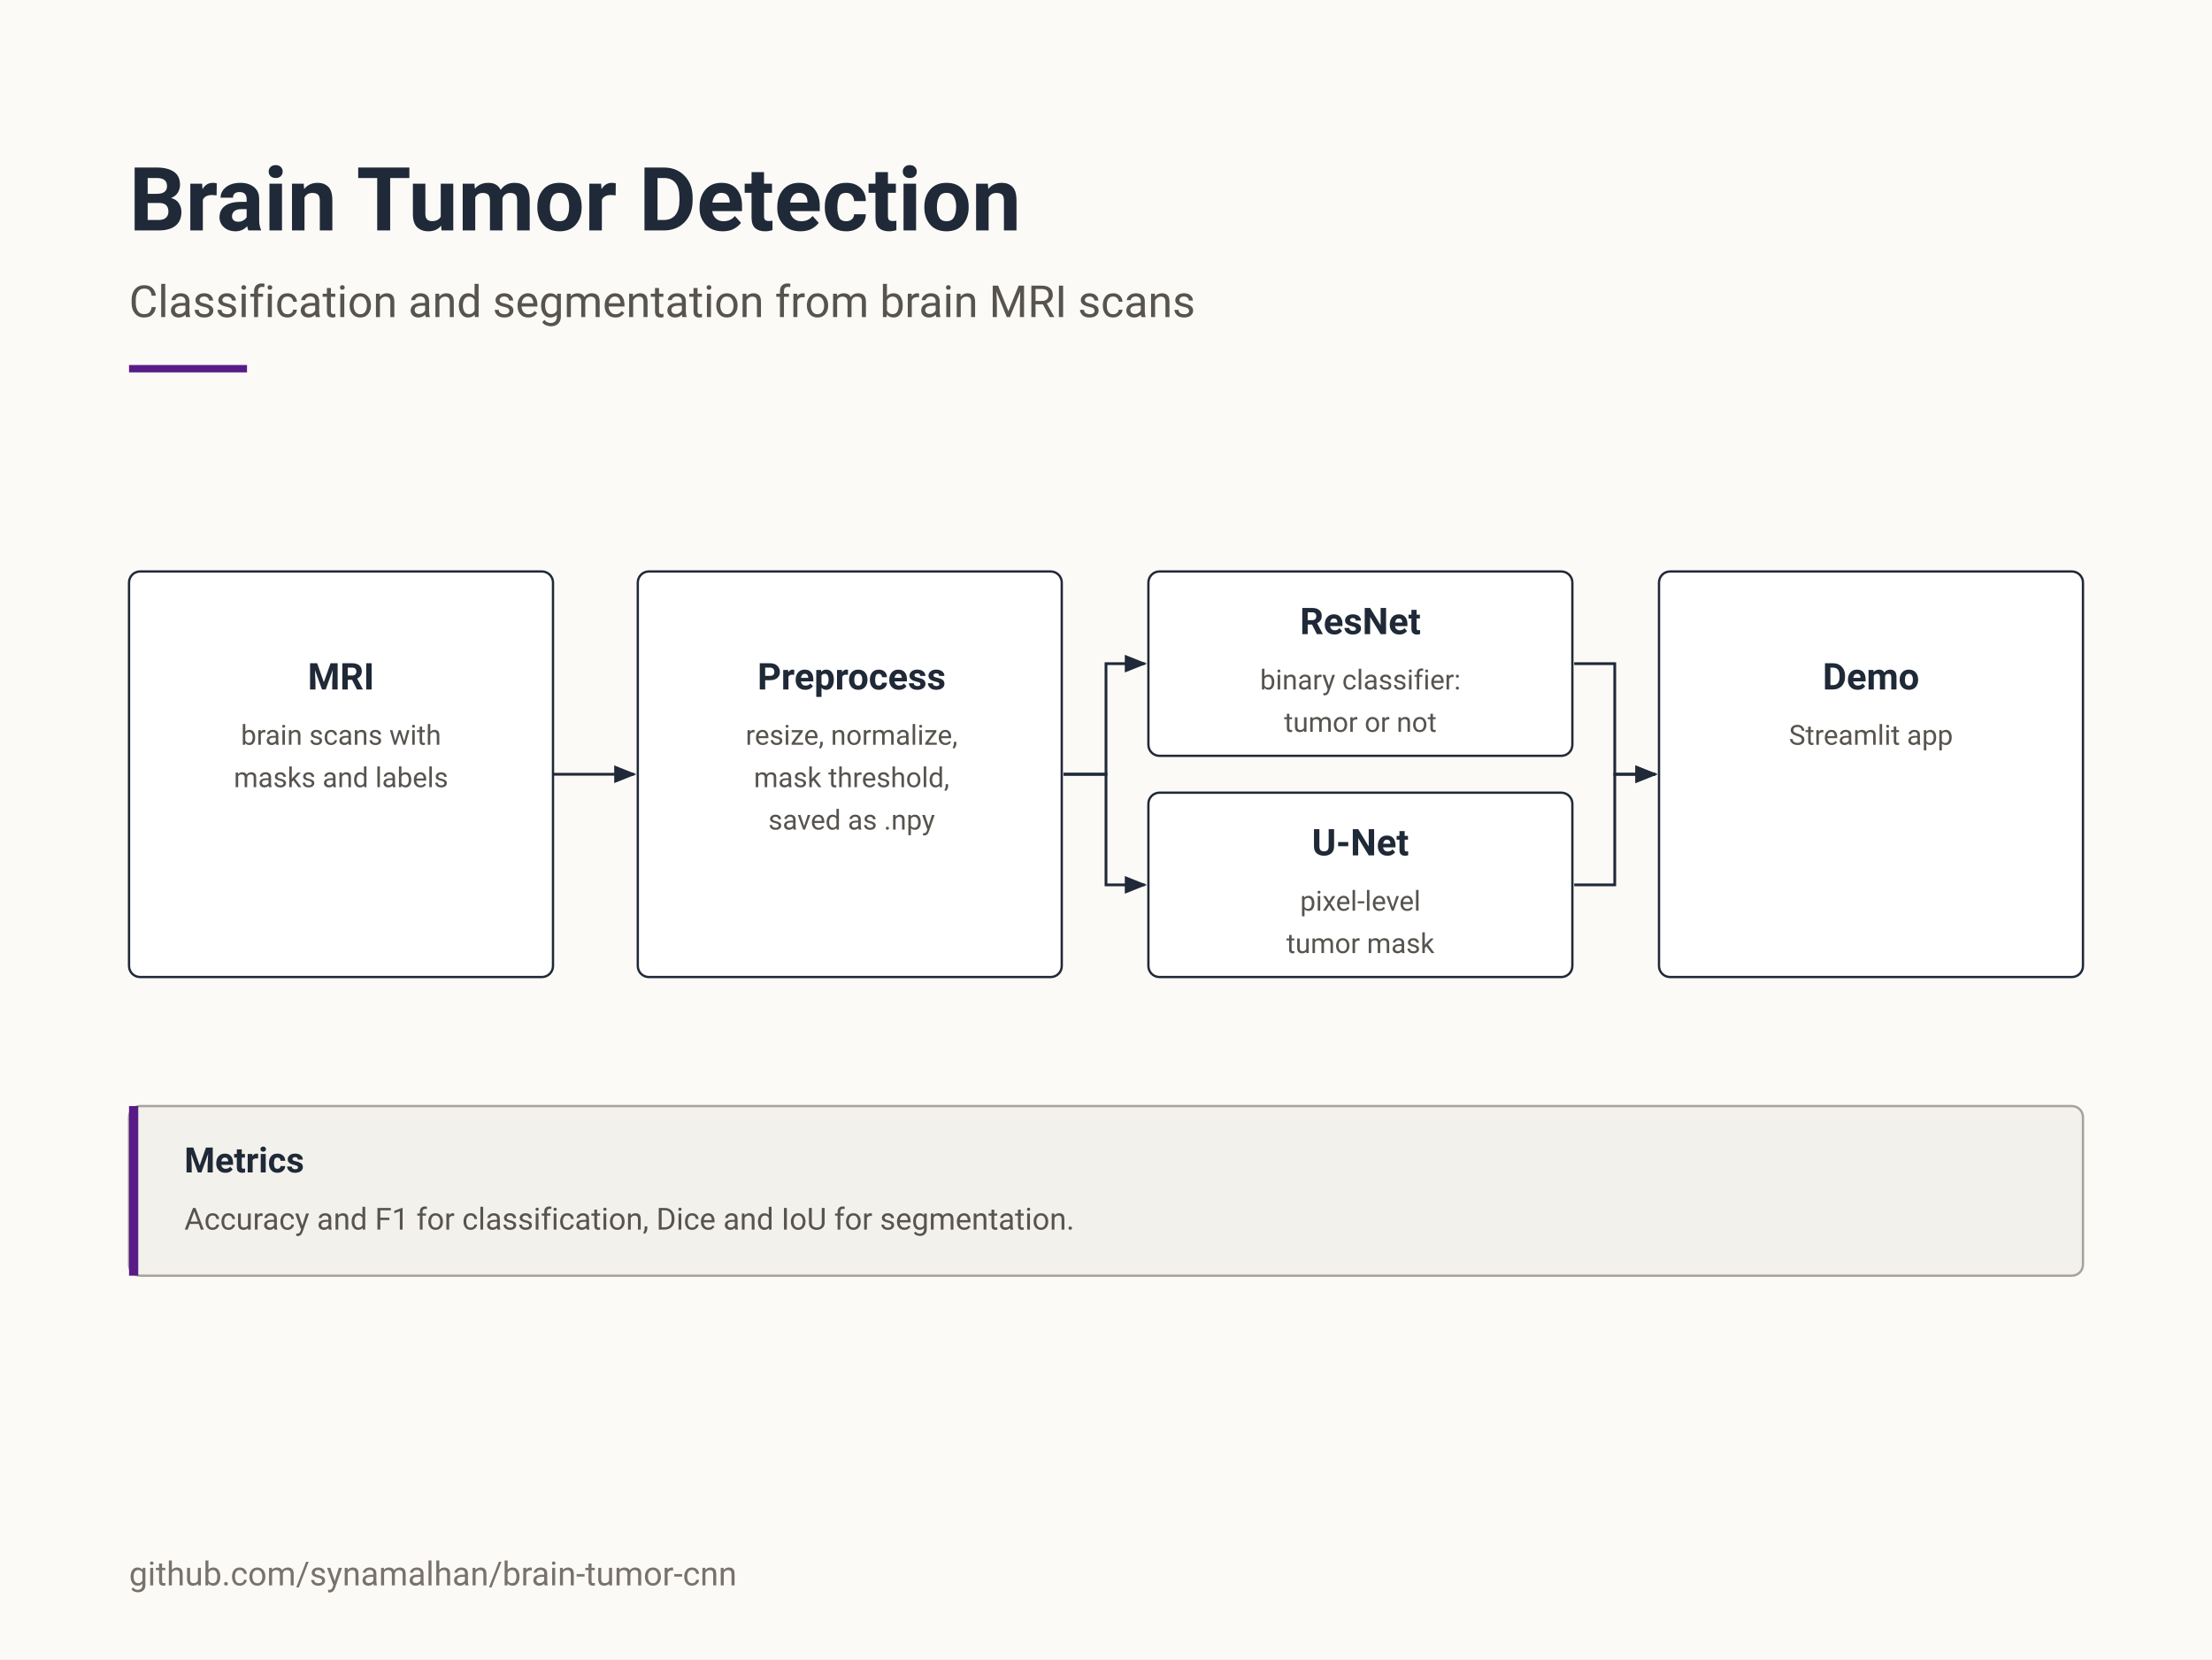
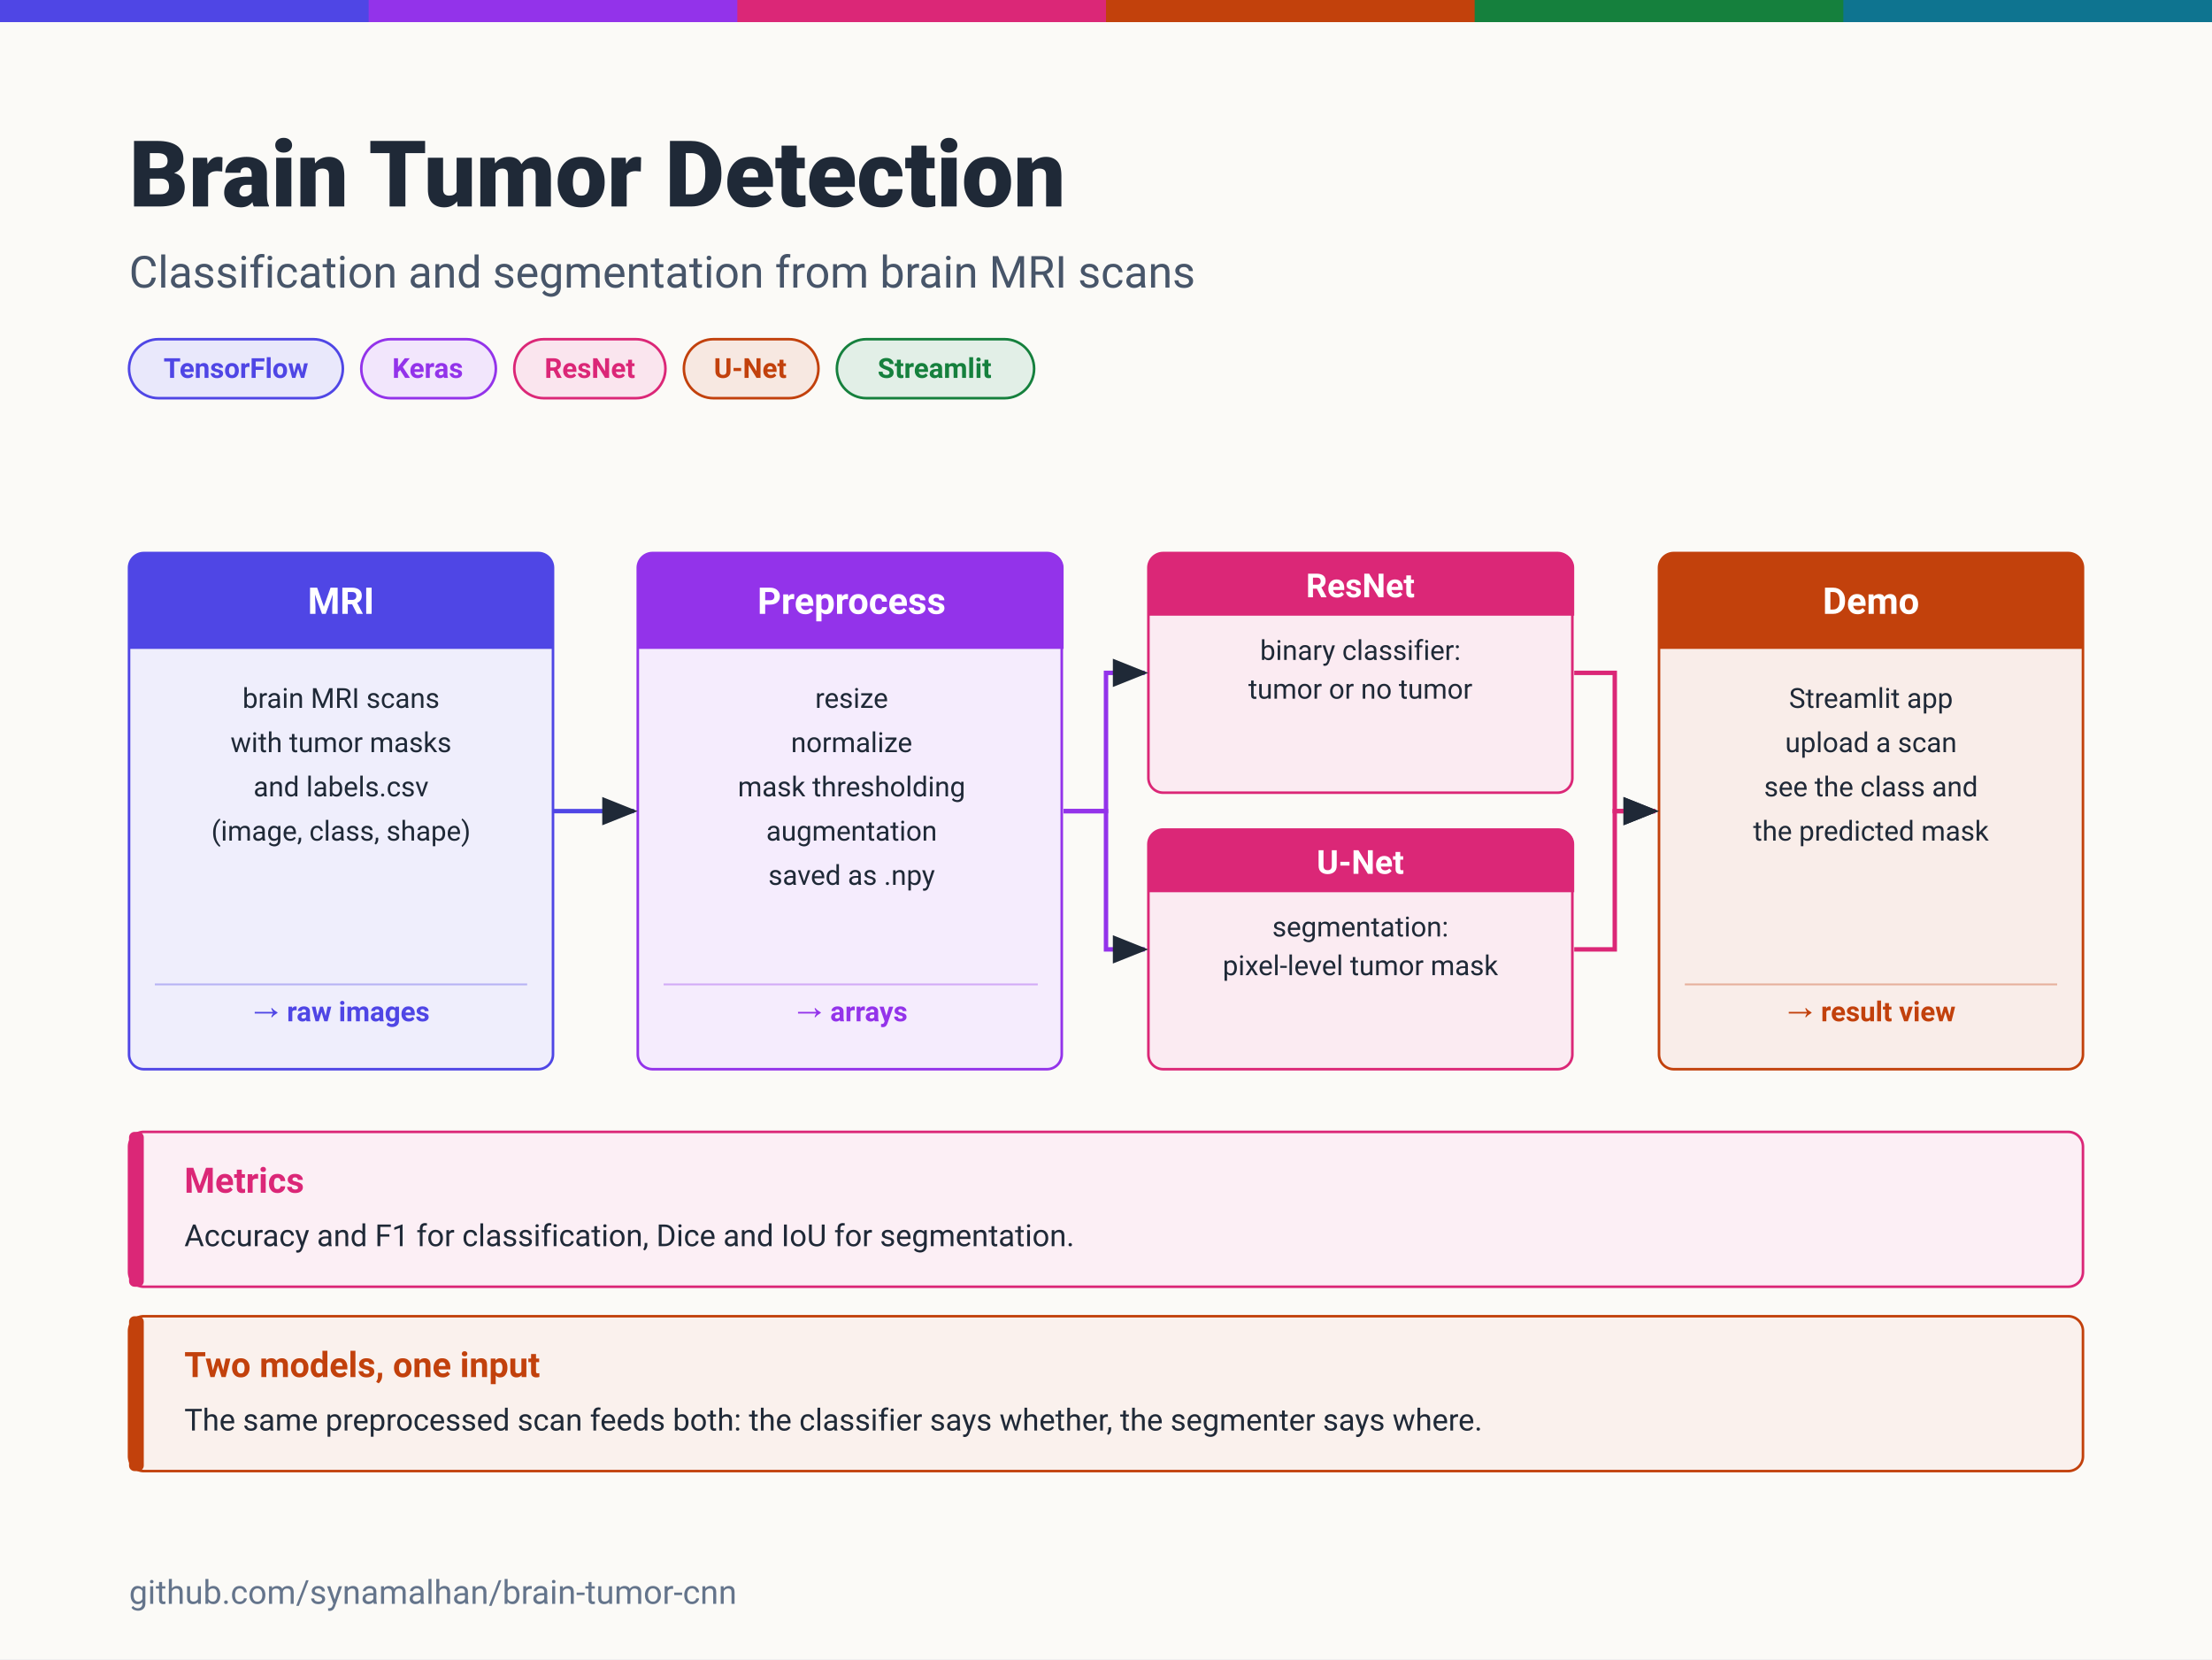
<svg xmlns="http://www.w3.org/2000/svg" viewBox="0 0 1200 900" width="1200" height="900" role="img" aria-labelledby="t">
  <defs>
    <marker id="a" viewBox="0 0 10 10" refX="9" refY="5" markerWidth="8" markerHeight="8" orient="auto">
      <path d="M0 1L10 5L0 9z" fill="#1f2937" />
    </marker>
  </defs>
  <rect width="1200" height="900" fill="#fbfaf7" />
-   <text x="70" y="125" font-family="system-ui,-apple-system,'Segoe UI',Roboto,Helvetica,Arial,sans-serif" font-size="48" font-weight="700" fill="#1f2937">Brain Tumor Detection</text>
-   <text x="70" y="172" font-family="system-ui,-apple-system,'Segoe UI',Roboto,Helvetica,Arial,sans-serif" font-size="24" fill="#57534e">Classification and segmentation from brain MRI scans</text>
-   <rect x="70" y="198" width="64" height="4" fill="#581c87" />
-   <rect x="70" y="310" width="230" height="220" rx="6" fill="#ffffff" stroke="#1f2937" stroke-width="1.25" />
-   <text x="185" y="374" text-anchor="middle" font-family="system-ui,-apple-system,'Segoe UI',Roboto,Helvetica,Arial,sans-serif" font-size="20" font-weight="700" fill="#1f2937">MRI</text>
-   <text x="185" y="404" text-anchor="middle" font-family="system-ui,-apple-system,'Segoe UI',Roboto,Helvetica,Arial,sans-serif" font-size="15" fill="#57534e">brain scans with</text>
-   <text x="185" y="427" text-anchor="middle" font-family="system-ui,-apple-system,'Segoe UI',Roboto,Helvetica,Arial,sans-serif" font-size="15" fill="#57534e">masks and labels</text>
-   <rect x="346" y="310" width="230" height="220" rx="6" fill="#ffffff" stroke="#1f2937" stroke-width="1.25" />
-   <text x="462" y="374" text-anchor="middle" font-family="system-ui,-apple-system,'Segoe UI',Roboto,Helvetica,Arial,sans-serif" font-size="20" font-weight="700" fill="#1f2937">Preprocess</text>
-   <text x="462" y="404" text-anchor="middle" font-family="system-ui,-apple-system,'Segoe UI',Roboto,Helvetica,Arial,sans-serif" font-size="15" fill="#57534e">resize, normalize,</text>
-   <text x="462" y="427" text-anchor="middle" font-family="system-ui,-apple-system,'Segoe UI',Roboto,Helvetica,Arial,sans-serif" font-size="15" fill="#57534e">mask threshold,</text>
-   <text x="462" y="450" text-anchor="middle" font-family="system-ui,-apple-system,'Segoe UI',Roboto,Helvetica,Arial,sans-serif" font-size="15" fill="#57534e">saved as .npy</text>
-   <rect x="623" y="310" width="230" height="100" rx="6" fill="#ffffff" stroke="#1f2937" stroke-width="1.25" />
-   <text x="738" y="344" text-anchor="middle" font-family="system-ui,-apple-system,'Segoe UI',Roboto,Helvetica,Arial,sans-serif" font-size="20" font-weight="700" fill="#1f2937">ResNet</text>
-   <text x="738" y="374" text-anchor="middle" font-family="system-ui,-apple-system,'Segoe UI',Roboto,Helvetica,Arial,sans-serif" font-size="15" fill="#57534e">binary classifier:</text>
-   <text x="738" y="397" text-anchor="middle" font-family="system-ui,-apple-system,'Segoe UI',Roboto,Helvetica,Arial,sans-serif" font-size="15" fill="#57534e">tumor or not</text>
-   <rect x="623" y="430" width="230" height="100" rx="6" fill="#ffffff" stroke="#1f2937" stroke-width="1.25" />
-   <text x="738" y="464" text-anchor="middle" font-family="system-ui,-apple-system,'Segoe UI',Roboto,Helvetica,Arial,sans-serif" font-size="20" font-weight="700" fill="#1f2937">U-Net</text>
-   <text x="738" y="494" text-anchor="middle" font-family="system-ui,-apple-system,'Segoe UI',Roboto,Helvetica,Arial,sans-serif" font-size="15" fill="#57534e">pixel-level</text>
-   <text x="738" y="517" text-anchor="middle" font-family="system-ui,-apple-system,'Segoe UI',Roboto,Helvetica,Arial,sans-serif" font-size="15" fill="#57534e">tumor mask</text>
-   <rect x="900" y="310" width="230" height="220" rx="6" fill="#ffffff" stroke="#1f2937" stroke-width="1.25" />
-   <text x="1015" y="374" text-anchor="middle" font-family="system-ui,-apple-system,'Segoe UI',Roboto,Helvetica,Arial,sans-serif" font-size="20" font-weight="700" fill="#1f2937">Demo</text>
-   <text x="1015" y="404" text-anchor="middle" font-family="system-ui,-apple-system,'Segoe UI',Roboto,Helvetica,Arial,sans-serif" font-size="15" fill="#57534e">Streamlit app</text>
-   <path d="M300 420 H344" fill="none" stroke="#1f2937" stroke-width="1.5" marker-end="url(#a)" />
-   <path d="M577 420 H600 V360 H621" fill="none" stroke="#1f2937" stroke-width="1.5" marker-end="url(#a)" />
-   <path d="M577 420 H600 V480 H621" fill="none" stroke="#1f2937" stroke-width="1.5" marker-end="url(#a)" />
-   <path d="M854 360 H876 V420 H898" fill="none" stroke="#1f2937" stroke-width="1.5" marker-end="url(#a)" />
-   <path d="M854 480 H876 V420 H898" fill="none" stroke="#1f2937" stroke-width="1.5" marker-end="url(#a)" />
-   <rect x="70" y="600" width="1060" height="92" rx="6" fill="#f3f1ec" stroke="#a8a29e" stroke-width="1.25" />
-   <rect x="70" y="600" width="5" height="92" fill="#581c87" />
-   <text x="100" y="636" font-family="system-ui,-apple-system,'Segoe UI',Roboto,Helvetica,Arial,sans-serif" font-size="19" font-weight="700" fill="#1f2937">Metrics</text>
-   <text x="100" y="667" font-family="system-ui,-apple-system,'Segoe UI',Roboto,Helvetica,Arial,sans-serif" font-size="16.5" fill="#57534e">Accuracy and F1 for classification, Dice and IoU for segmentation.</text>
-   <text x="70" y="860" font-family="system-ui,-apple-system,'Segoe UI',Roboto,Helvetica,Arial,sans-serif" font-size="18" fill="#78716c">github.com/synamalhan/brain-tumor-cnn</text>
+   <rect x="0" y="0" width="201" height="12" fill="#4f46e5" />
+   <rect x="200" y="0" width="201" height="12" fill="#9333ea" />
+   <rect x="400" y="0" width="201" height="12" fill="#db2777" />
+   <rect x="600" y="0" width="201" height="12" fill="#c2410c" />
+   <rect x="800" y="0" width="201" height="12" fill="#15803d" />
+   <rect x="1000" y="0" width="201" height="12" fill="#0e7490" />
+   <text x="70" y="112" font-family="system-ui,-apple-system,'Segoe UI',Roboto,Helvetica,Arial,sans-serif" font-size="50" font-weight="800" fill="#1f2937">Brain Tumor Detection</text>
+   <text x="70" y="156" font-family="system-ui,-apple-system,'Segoe UI',Roboto,Helvetica,Arial,sans-serif" font-size="24" fill="#475569">Classification and segmentation from brain MRI scans</text>
+   <rect x="70" y="184" width="116" height="32" rx="16" fill="#e9e8fb" stroke="#4f46e5" stroke-width="1.4" />
+   <text x="128" y="205" text-anchor="middle" font-family="system-ui,-apple-system,'Segoe UI',Roboto,Helvetica,Arial,sans-serif" font-size="15" font-weight="600" fill="#4f46e5">TensorFlow</text>
+   <rect x="196" y="184" width="73" height="32" rx="16" fill="#f2e6fc" stroke="#9333ea" stroke-width="1.4" />
+   <text x="232" y="205" text-anchor="middle" font-family="system-ui,-apple-system,'Segoe UI',Roboto,Helvetica,Arial,sans-serif" font-size="15" font-weight="600" fill="#9333ea">Keras</text>
+   <rect x="279" y="184" width="82" height="32" rx="16" fill="#fae5ee" stroke="#db2777" stroke-width="1.4" />
+   <text x="320" y="205" text-anchor="middle" font-family="system-ui,-apple-system,'Segoe UI',Roboto,Helvetica,Arial,sans-serif" font-size="15" font-weight="600" fill="#db2777">ResNet</text>
+   <rect x="371" y="184" width="73" height="32" rx="16" fill="#f7e8e1" stroke="#c2410c" stroke-width="1.4" />
+   <text x="407" y="205" text-anchor="middle" font-family="system-ui,-apple-system,'Segoe UI',Roboto,Helvetica,Arial,sans-serif" font-size="15" font-weight="600" fill="#c2410c">U-Net</text>
+   <rect x="454" y="184" width="107" height="32" rx="16" fill="#e2efe7" stroke="#15803d" stroke-width="1.4" />
+   <text x="507" y="205" text-anchor="middle" font-family="system-ui,-apple-system,'Segoe UI',Roboto,Helvetica,Arial,sans-serif" font-size="15" font-weight="600" fill="#15803d">Streamlit</text>
+   <rect x="70" y="300" width="230" height="280" rx="8" fill="#efeefc" stroke="#4f46e5" stroke-width="1.4" />
+   <path d="M70 352 V308 a8 8 0 0 1 8 -8 H292 a8 8 0 0 1 8 8 V352 Z" fill="#4f46e5" />
+   <text x="185" y="333" text-anchor="middle" font-family="system-ui,-apple-system,'Segoe UI',Roboto,Helvetica,Arial,sans-serif" font-size="20" font-weight="700" fill="#fff">MRI</text>
+   <text x="185" y="384" text-anchor="middle" font-family="system-ui,-apple-system,'Segoe UI',Roboto,Helvetica,Arial,sans-serif" font-size="15" fill="#1f2937">brain MRI scans</text>
+   <text x="185" y="408" text-anchor="middle" font-family="system-ui,-apple-system,'Segoe UI',Roboto,Helvetica,Arial,sans-serif" font-size="15" fill="#1f2937">with tumor masks</text>
+   <text x="185" y="432" text-anchor="middle" font-family="system-ui,-apple-system,'Segoe UI',Roboto,Helvetica,Arial,sans-serif" font-size="15" fill="#1f2937">and labels.csv</text>
+   <text x="185" y="456" text-anchor="middle" font-family="system-ui,-apple-system,'Segoe UI',Roboto,Helvetica,Arial,sans-serif" font-size="15" fill="#1f2937">(image, class, shape)</text>
+   <line x1="84" x2="286" y1="534" y2="534" stroke="#4f46e5" stroke-opacity=".35" />
+   <text x="185" y="554" text-anchor="middle" font-family="system-ui,-apple-system,'Segoe UI',Roboto,Helvetica,Arial,sans-serif" font-size="15" font-weight="700" fill="#4f46e5">→ raw images</text>
+   <rect x="346" y="300" width="230" height="280" rx="8" fill="#f5ecfd" stroke="#9333ea" stroke-width="1.4" />
+   <path d="M346 352 V308 a8 8 0 0 1 8 -8 H569 a8 8 0 0 1 8 8 V352 Z" fill="#9333ea" />
+   <text x="462" y="333" text-anchor="middle" font-family="system-ui,-apple-system,'Segoe UI',Roboto,Helvetica,Arial,sans-serif" font-size="20" font-weight="700" fill="#fff">Preprocess</text>
+   <text x="462" y="384" text-anchor="middle" font-family="system-ui,-apple-system,'Segoe UI',Roboto,Helvetica,Arial,sans-serif" font-size="15" fill="#1f2937">resize</text>
+   <text x="462" y="408" text-anchor="middle" font-family="system-ui,-apple-system,'Segoe UI',Roboto,Helvetica,Arial,sans-serif" font-size="15" fill="#1f2937">normalize</text>
+   <text x="462" y="432" text-anchor="middle" font-family="system-ui,-apple-system,'Segoe UI',Roboto,Helvetica,Arial,sans-serif" font-size="15" fill="#1f2937">mask thresholding</text>
+   <text x="462" y="456" text-anchor="middle" font-family="system-ui,-apple-system,'Segoe UI',Roboto,Helvetica,Arial,sans-serif" font-size="15" fill="#1f2937">augmentation</text>
+   <text x="462" y="480" text-anchor="middle" font-family="system-ui,-apple-system,'Segoe UI',Roboto,Helvetica,Arial,sans-serif" font-size="15" fill="#1f2937">saved as .npy</text>
+   <line x1="360" x2="563" y1="534" y2="534" stroke="#9333ea" stroke-opacity=".35" />
+   <text x="462" y="554" text-anchor="middle" font-family="system-ui,-apple-system,'Segoe UI',Roboto,Helvetica,Arial,sans-serif" font-size="15" font-weight="700" fill="#9333ea">→ arrays</text>
+   <rect x="623" y="300" width="230" height="130" rx="8" fill="#fbebf2" stroke="#db2777" stroke-width="1.4" />
+   <path d="M623 334 V308 a8 8 0 0 1 8 -8 H846 a8 8 0 0 1 8 8 V334 Z" fill="#db2777" />
+   <text x="738" y="324" text-anchor="middle" font-family="system-ui,-apple-system,'Segoe UI',Roboto,Helvetica,Arial,sans-serif" font-size="18" font-weight="700" fill="#fff">ResNet</text>
+   <text x="738" y="358" text-anchor="middle" font-family="system-ui,-apple-system,'Segoe UI',Roboto,Helvetica,Arial,sans-serif" font-size="15" fill="#1f2937">binary classifier:</text>
+   <text x="738" y="379" text-anchor="middle" font-family="system-ui,-apple-system,'Segoe UI',Roboto,Helvetica,Arial,sans-serif" font-size="15" fill="#1f2937">tumor or no tumor</text>
+   <rect x="623" y="450" width="230" height="130" rx="8" fill="#fbebf2" stroke="#db2777" stroke-width="1.4" />
+   <path d="M623 484 V458 a8 8 0 0 1 8 -8 H846 a8 8 0 0 1 8 8 V484 Z" fill="#db2777" />
+   <text x="738" y="474" text-anchor="middle" font-family="system-ui,-apple-system,'Segoe UI',Roboto,Helvetica,Arial,sans-serif" font-size="18" font-weight="700" fill="#fff">U-Net</text>
+   <text x="738" y="508" text-anchor="middle" font-family="system-ui,-apple-system,'Segoe UI',Roboto,Helvetica,Arial,sans-serif" font-size="15" fill="#1f2937">segmentation:</text>
+   <text x="738" y="529" text-anchor="middle" font-family="system-ui,-apple-system,'Segoe UI',Roboto,Helvetica,Arial,sans-serif" font-size="15" fill="#1f2937">pixel-level tumor mask</text>
+   <rect x="900" y="300" width="230" height="280" rx="8" fill="#f9ede9" stroke="#c2410c" stroke-width="1.4" />
+   <path d="M900 352 V308 a8 8 0 0 1 8 -8 H1122 a8 8 0 0 1 8 8 V352 Z" fill="#c2410c" />
+   <text x="1015" y="333" text-anchor="middle" font-family="system-ui,-apple-system,'Segoe UI',Roboto,Helvetica,Arial,sans-serif" font-size="20" font-weight="700" fill="#fff">Demo</text>
+   <text x="1015" y="384" text-anchor="middle" font-family="system-ui,-apple-system,'Segoe UI',Roboto,Helvetica,Arial,sans-serif" font-size="15" fill="#1f2937">Streamlit app</text>
+   <text x="1015" y="408" text-anchor="middle" font-family="system-ui,-apple-system,'Segoe UI',Roboto,Helvetica,Arial,sans-serif" font-size="15" fill="#1f2937">upload a scan</text>
+   <text x="1015" y="432" text-anchor="middle" font-family="system-ui,-apple-system,'Segoe UI',Roboto,Helvetica,Arial,sans-serif" font-size="15" fill="#1f2937">see the class and</text>
+   <text x="1015" y="456" text-anchor="middle" font-family="system-ui,-apple-system,'Segoe UI',Roboto,Helvetica,Arial,sans-serif" font-size="15" fill="#1f2937">the predicted mask</text>
+   <line x1="914" x2="1116" y1="534" y2="534" stroke="#c2410c" stroke-opacity=".35" />
+   <text x="1015" y="554" text-anchor="middle" font-family="system-ui,-apple-system,'Segoe UI',Roboto,Helvetica,Arial,sans-serif" font-size="15" font-weight="700" fill="#c2410c">→ result view</text>
+   <path d="M300 440 H344" fill="none" stroke="#4f46e5" stroke-width="2.4" marker-end="url(#a)" />
+   <path d="M577 440 H600 V365 H621" fill="none" stroke="#9333ea" stroke-width="2.4" marker-end="url(#a)" />
+   <path d="M577 440 H600 V515 H621" fill="none" stroke="#9333ea" stroke-width="2.4" marker-end="url(#a)" />
+   <path d="M854 365 H876 V440 H898" fill="none" stroke="#db2777" stroke-width="2.4" marker-end="url(#a)" />
+   <path d="M854 515 H876 V440 H898" fill="none" stroke="#db2777" stroke-width="2.4" marker-end="url(#a)" />
+   <rect x="70" y="614" width="1060" height="84" rx="8" fill="#fceff5" stroke="#db2777" stroke-width="1.4" />
+   <rect x="70" y="614" width="8" height="84" rx="3" fill="#db2777" />
+   <text x="100" y="647" font-family="system-ui,-apple-system,'Segoe UI',Roboto,Helvetica,Arial,sans-serif" font-size="19" font-weight="700" fill="#db2777">Metrics</text>
+   <text x="100" y="676" font-family="system-ui,-apple-system,'Segoe UI',Roboto,Helvetica,Arial,sans-serif" font-size="16.5" fill="#1f2937">Accuracy and F1 for classification, Dice and IoU for segmentation.</text>
+   <rect x="70" y="714" width="1060" height="84" rx="8" fill="#faf1ed" stroke="#c2410c" stroke-width="1.4" />
+   <rect x="70" y="714" width="8" height="84" rx="3" fill="#c2410c" />
+   <text x="100" y="747" font-family="system-ui,-apple-system,'Segoe UI',Roboto,Helvetica,Arial,sans-serif" font-size="19" font-weight="700" fill="#c2410c">Two models, one input</text>
+   <text x="100" y="776" font-family="system-ui,-apple-system,'Segoe UI',Roboto,Helvetica,Arial,sans-serif" font-size="16.5" fill="#1f2937">The same preprocessed scan feeds both: the classifier says whether, the segmenter says where.</text>
+   <text x="70" y="870" font-family="system-ui,-apple-system,'Segoe UI',Roboto,Helvetica,Arial,sans-serif" font-size="18" fill="#64748b">github.com/synamalhan/brain-tumor-cnn</text>
</svg>
